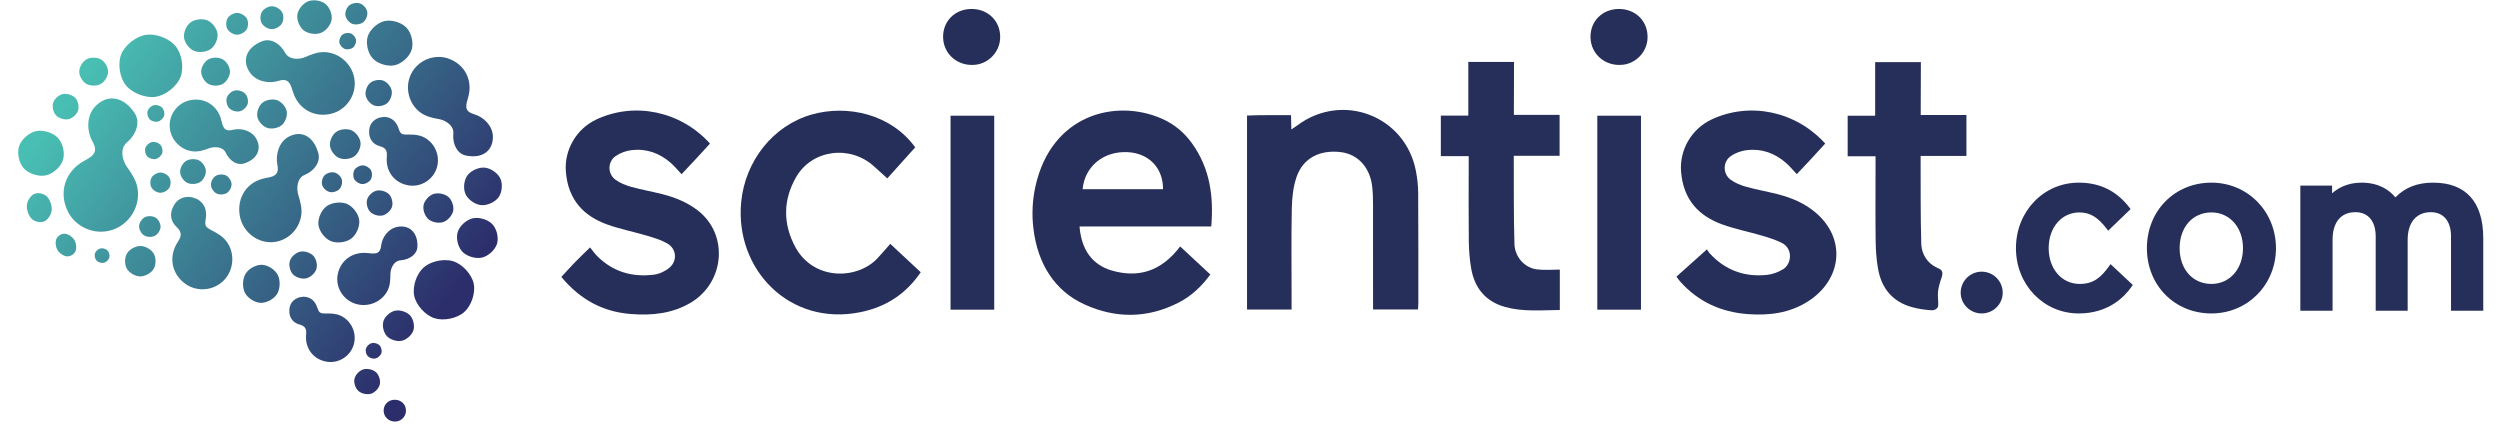
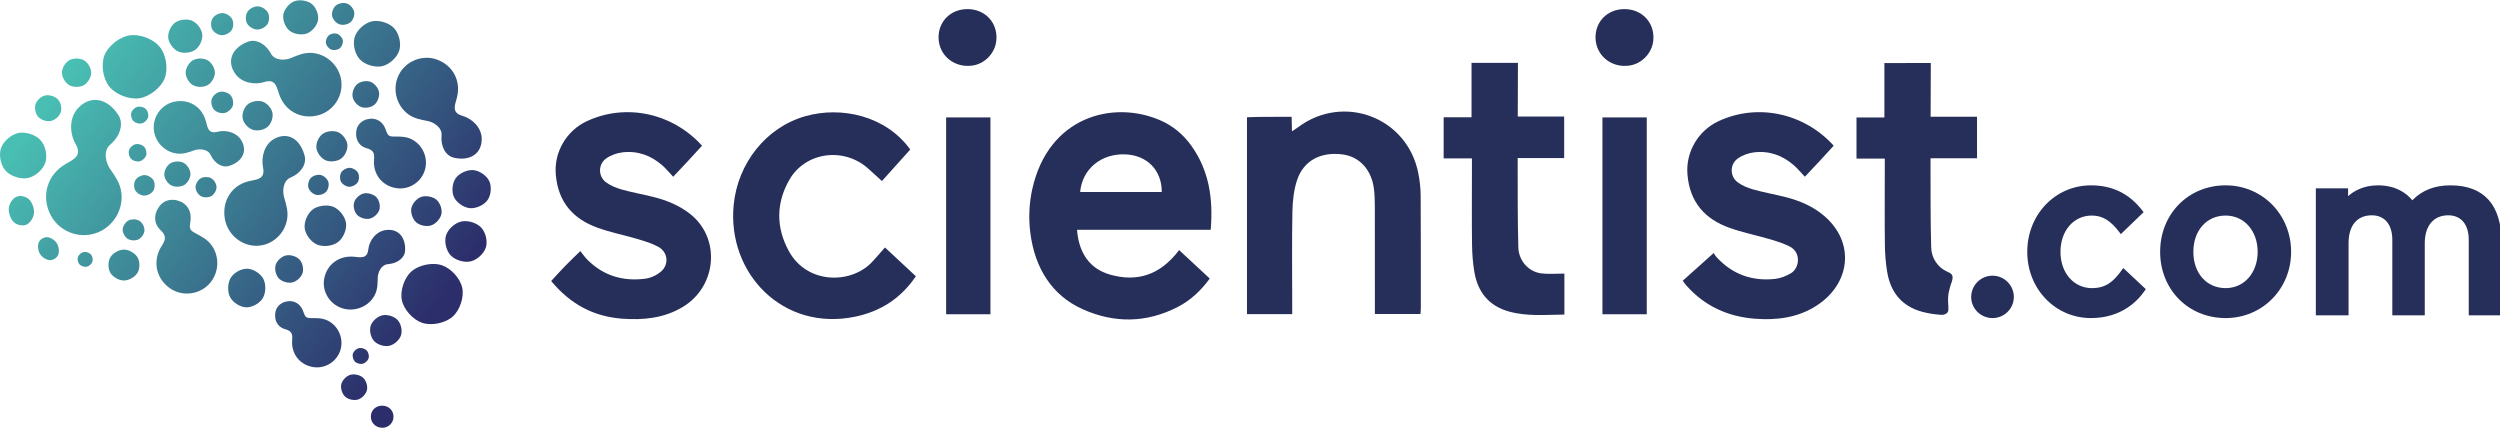
- <svg xmlns="http://www.w3.org/2000/svg" width="200px" height="34px" viewBox="0 0 713 123" version="1.1" class="scientist-logo">
+ <svg xmlns="http://www.w3.org/2000/svg" viewBox="0 0 713 123" version="1.1" class="scientist-logo">
  <defs>
    <linearGradient x1="0%" y1="38.666%" x2="78.51%" y2="87.935%" id="logo-symbol-gradient">
      <stop stop-color="#49BFB3" offset="0%" />
      <stop stop-color="#2C2E6B" offset="100%" />
    </linearGradient>
  </defs>
  <g transform="translate(157.19, 2.593403)" fill="#262F5A">
    <path d="M541.698,50.266 C537.162,50.266 533.592,51.663 530.799,54.527 C529.111,52.466 526.104,50.266 520.966,50.266 C516.773,50.266 514.004,51.994 512.479,53.356 L512.479,51.128 L503.289,51.128 L503.289,87.335 L512.62,87.335 L512.62,66.798 C512.62,61.722 515.033,58.812 519.247,58.812 C522.909,58.812 525.097,61.422 525.097,65.799 L525.097,87.335 L534.353,87.335 L534.353,66.798 C534.353,61.798 536.858,58.812 541.055,58.812 C544.713,58.812 546.896,61.422 546.896,65.799 L546.896,87.335 L556.228,87.335 L556.228,66.372 C556.228,55.836 551.202,50.266 541.698,50.266" />
    <path d="M477.56,50.266 C488.032,50.266 496.236,58.599 496.236,69.231 C496.236,79.822 488.032,88.121 477.56,88.121 C466.915,88.121 458.883,79.997 458.883,69.231 C458.883,58.42 466.915,50.266 477.56,50.266 Z M477.56,58.884 C472.141,58.884 468.358,63.136 468.358,69.231 C468.358,75.327 472.141,79.579 477.56,79.579 C482.853,79.579 486.691,75.226 486.691,69.231 C486.691,63.236 482.853,58.884 477.56,58.884 Z" />
    <path d="M447.976,74.39 C445.614,77.677 443.46,79.579 439.443,79.579 C434.237,79.579 430.457,75.226 430.457,69.231 C430.457,63.236 434.203,58.884 439.371,58.884 C442.415,58.884 444.706,60.263 447.269,63.65 L447.666,64.177 L454.171,57.922 L453.85,57.504 C450.099,52.637 445.291,50.266 439.162,50.266 C428.969,50.266 420.984,58.599 420.984,69.231 C420.984,79.822 428.969,88.121 439.162,88.121 C447.854,88.121 452.512,83.213 454.514,80.286 L454.799,79.872 L448.365,73.847 L447.976,74.39" />
    <path d="M411.073,76.03 C407.721,76.03 404.99,78.761 404.99,82.113 C404.99,85.425 407.721,88.121 411.073,88.121 C414.425,88.121 417.156,85.425 417.156,82.113 C417.156,78.761 414.425,76.03 411.073,76.03" />
    <path d="M393.903,42.537 C398.104,42.537 402.39,42.537 406.656,42.537 L406.656,30.69 L393.423,30.69 L393.473,15.383 L380.238,15.384 L380.238,30.909 L372.282,30.909 L372.282,42.634 L380.349,42.634 C380.349,44.172 380.349,45.218 380.349,46.262 C380.35,53.244 380.29,60.226 380.381,67.206 C380.415,69.838 380.608,72.498 381.055,75.089 C382.036,80.775 385.185,84.708 390.9,86.299 C392.765,86.817 394.64,87.079 396.528,87.201 C397.105,87.238 397.646,87.044 398.059,86.697 C398.638,86.21 398.475,85.422 398.475,84.666 C398.475,83.887 398.203,82.484 398.645,80.53 C399.021,78.864 399.508,77.611 399.508,77.611 C400.111,75.673 399.151,75.329 398.054,74.835 C395.457,73.665 393.675,71.013 393.588,68.048 C393.349,59.915 393.43,51.772 393.396,43.634 C393.396,43.459 393.403,42.543 393.403,42.543 L393.903,42.537" />
    <path d="M322.721,77.48 C325.619,74.884 328.431,72.364 331.558,69.563 C331.581,69.597 331.926,70.261 332.415,70.793 C336.889,75.642 342.485,77.645 348.978,76.958 C350.587,76.787 352.274,76.144 353.656,75.287 C356.014,73.824 356.605,69.37 353.152,67.667 C351.37,66.789 349.44,66.176 347.527,65.614 C343.683,64.484 339.718,63.711 335.962,62.35 C329.334,59.95 324.705,55.34 324.065,47.051 C323.576,40.727 327.146,34.678 332.889,31.987 C343.988,26.785 357.304,29.579 365.781,38.958 C364.485,40.374 363.163,41.835 361.823,43.279 C360.457,44.75 359.073,46.205 357.558,47.814 C356.491,46.689 355.559,45.547 354.468,44.585 C351.22,41.718 347.384,40.346 343.077,40.858 C341.472,41.05 339.749,41.673 338.436,42.602 C336.12,44.242 336.114,47.694 338.388,49.393 C339.697,50.371 341.343,51.021 342.937,51.47 C345.878,52.3 348.905,52.819 351.872,53.568 C355.992,54.61 359.896,56.21 363.225,59.115 C371.935,66.718 370.559,78.376 360.827,84.618 C355.48,88.049 349.458,88.787 343.246,88.301 C335.556,87.701 328.978,84.696 323.796,78.872 C323.456,78.489 323.167,78.06 322.721,77.48" />
    <g transform="translate(297.8516, 0)">
      <polygon points="1.975 87.031 14.614 87.031 14.614 30.895 1.975 30.895" />
      <path d="M16.48,8.903 C16.139,12.613 13.15,15.696 9.45,16.136 C4.333,16.746 0.112,13.121 0.002,8.257 C-0.105,3.584 3.378,0.053 8.141,0.001 C13.206,-0.055 16.946,3.833 16.48,8.903 Z" />
    </g>
    <path d="M262.603,42.586 L254.537,42.586 L254.537,30.86 L262.491,30.86 L262.491,15.336 L275.727,15.335 L275.677,30.642 L288.91,30.642 L288.91,42.489 C284.644,42.489 280.358,42.489 276.157,42.489 L275.656,42.495 C275.656,42.495 275.65,43.411 275.651,43.586 C275.685,51.724 275.603,59.867 275.842,67.999 C275.951,71.69 278.681,74.898 282.344,75.366 C284.487,75.64 286.679,75.432 288.975,75.432 L288.975,87.12 C283.58,87.176 278.329,87.691 273.154,86.251 C267.44,84.66 264.29,80.727 263.309,75.041 C262.862,72.45 262.669,69.79 262.635,67.158 C262.545,60.178 262.604,53.196 262.603,46.215 C262.603,45.17 262.603,44.125 262.603,42.586" />
    <path d="M198.45,86.997 L198.45,30.847 C202.56,30.662 206.883,30.761 211.183,30.721 L211.279,34.863 C211.919,34.432 212.482,34.088 213.009,33.694 C226.052,23.955 244.227,30.906 247.32,46.854 C247.72,48.919 247.967,51.046 247.982,53.146 C248.055,63.836 248.029,74.527 248.03,85.218 C248.031,85.732 247.973,86.248 247.929,86.965 C243.664,86.965 239.488,86.965 234.926,86.965 C234.926,85.818 234.926,84.681 234.926,83.546 C234.926,74.549 234.937,65.551 234.915,56.554 C234.911,54.863 234.871,53.162 234.686,51.483 C234.072,45.928 230.6,42.085 225.718,41.449 C219.551,40.645 214.647,43.152 212.77,48.673 C211.805,51.511 211.47,54.668 211.408,57.691 C211.234,66.261 211.347,74.838 211.347,83.411 C211.347,84.549 211.347,85.686 211.347,86.997 L198.45,86.997" />
    <path d="M173.776,31.744 C177.345,33.31 180.256,35.734 182.521,38.882 C187.66,46.025 188.846,54.096 188.1,62.953 L149.977,62.953 L149.977,62.953 C150.491,69.63 153.641,74.078 159.364,75.716 C166.83,77.851 173.512,76.114 179.094,68.735 C181.94,71.377 184.767,74.001 187.833,76.846 C185.324,80.277 182.363,83.072 178.683,84.962 C169.747,89.551 160.587,89.658 151.49,85.549 C142.866,81.652 137.894,73.903 136.634,63.621 C136.13,59.509 136.324,55.315 137.23,51.273 C141.879,30.5 160.449,25.899 173.776,31.744 Z M150.87,52.164 L174.14,52.164 C174.179,45.986 170.014,41.726 163.865,41.438 C156.926,41.112 151.464,45.555 150.87,52.164 Z" />
    <g transform="translate(110.4867, 0)">
      <polygon points="2.159 87.031 14.797 87.031 14.797 30.895 2.159 30.895" />
      <path d="M8.143,0.001 C13.208,-0.055 16.948,3.833 16.482,8.903 C16.14,12.613 13.152,15.696 9.452,16.136 C4.335,16.746 0.114,13.121 0.002,8.257 C-0.103,3.584 3.378,0.053 8.143,0.001" />
    </g>
    <path d="M102.414,40.052 L94.343,49.035 C92.995,47.817 91.781,46.745 90.6,45.649 C83.731,39.28 72.574,40.581 67.92,48.71 C64.121,55.345 64.127,62.311 67.778,69 C72.964,78.501 85.396,78.476 91.406,72.252 C92.65,70.963 93.791,69.574 95.201,67.981 L104.012,76.194 C99.707,82.564 93.86,86.246 86.662,87.733 C66.095,91.981 50.142,75.363 52.057,55.829 C53.215,44.011 61.249,33.742 72.467,30.551 C82.799,27.611 95.474,30.433 102.414,40.052" />
    <path d="M8.318,69.015 C9.006,69.865 9.596,70.736 10.325,71.469 C14.905,76.079 20.539,77.709 26.85,76.891 C28.424,76.687 30.132,75.882 31.338,74.842 C33.666,72.837 33.313,69.369 30.656,67.858 C28.852,66.833 26.784,66.219 24.775,65.619 C20.937,64.473 16.968,63.711 13.213,62.351 C6.584,59.952 1.953,55.343 1.312,47.052 C0.823,40.728 4.391,34.68 10.134,31.988 C21.23,26.785 34.54,29.576 43.028,38.958 C41.733,40.373 40.412,41.833 39.072,43.276 C37.707,44.748 36.322,46.203 34.802,47.818 C33.737,46.692 32.807,45.549 31.718,44.587 C28.47,41.72 24.635,40.346 20.328,40.858 C18.723,41.049 17.003,41.67 15.69,42.596 C13.371,44.235 13.358,47.689 15.632,49.39 C16.941,50.37 18.587,51.02 20.18,51.469 C23.121,52.3 26.149,52.818 29.115,53.568 C32.864,54.514 36.431,55.924 39.552,58.356 C48.454,65.297 47.27,79.023 37.63,84.896 C32.295,88.146 26.326,88.762 20.178,88.291 C12.103,87.671 5.518,84.189 1.42108547e-14,77.552 C1.28,76.174 2.58,74.721 3.938,73.324 C5.258,71.967 6.635,70.665 8.318,69.015" />
  </g>
  <path d="M108.951,115.694 C110.931,115.673 112.394,117.186 112.211,119.159 C112.078,120.603 110.909,121.803 109.463,121.974 C109.32,121.991 109.179,121.999 109.04,122 L109.04,122 L109.011,122 C107.219,121.993 105.808,120.656 105.767,118.907 C105.726,117.089 107.088,115.715 108.951,115.694 Z M100.845,106.771 C101.809,106.771 102.866,107.111 103.512,107.687 C104.396,108.474 104.914,110.054 104.665,111.197 C104.415,112.338 103.28,113.571 102.15,113.934 C101.01,114.298 99.359,113.949 98.478,113.16 C97.588,112.37 97.07,110.79 97.319,109.649 C97.567,108.507 98.702,107.278 99.843,106.914 C100.148,106.816 100.49,106.771 100.845,106.771 Z M82.62,85.864 C84.563,85.938 85.907,87.02 86.598,89.123 C87.037,90.46 87.396,90.73 88.802,90.724 C90.327,90.714 91.831,90.688 93.284,91.349 C96.41,92.768 98.097,96.417 97.103,99.775 C96.128,103.067 92.827,105.194 89.448,104.707 C85.508,104.139 82.977,100.877 83.327,96.913 C83.483,95.16 83.09,94.364 81.374,93.901 C79.554,93.41 78.599,92.036 78.478,90.358 C78.308,88 79.553,86.727 81.055,86.153 C81.542,85.967 82.096,85.955 82.62,85.864 Z M102.78,99.247 C103.431,99.247 104.173,99.525 104.584,99.958 C105.091,100.489 105.327,101.491 105.113,102.187 C104.897,102.881 104.129,103.584 103.408,103.749 C102.684,103.913 101.684,103.614 101.179,103.081 C100.68,102.549 100.44,101.547 100.653,100.853 C100.867,100.161 101.63,99.457 102.353,99.292 C102.488,99.261 102.631,99.247 102.78,99.247 Z M109.847,89.841 C111.137,89.841 112.616,90.416 113.415,91.287 C114.376,92.339 114.804,94.297 114.362,95.64 C113.92,96.982 112.402,98.323 110.99,98.622 C109.578,98.921 107.635,98.301 106.673,97.25 C105.712,96.196 105.28,94.235 105.723,92.89 C106.166,91.548 107.682,90.211 109.091,89.915 C109.33,89.865 109.584,89.841 109.847,89.841 Z M123.58,75.282 C124.42,75.282 125.23,75.392 125.95,75.624 C128.607,76.48 131.249,79.382 131.828,82.073 C132.4,84.765 131.172,88.471 129.09,90.31 C127.012,92.15 123.14,92.955 120.486,92.098 C117.831,91.241 115.189,88.339 114.615,85.649 C114.038,82.958 115.267,79.253 117.345,77.412 C118.859,76.073 121.326,75.282 123.58,75.282 Z M110.88,65.547 C113.748,65.547 115.703,67.759 115.536,71.441 C115.442,73.523 113.401,75.098 110.733,75.327 C108.663,75.446 107.751,77.759 107.723,79.267 C107.694,80.9 107.683,82.513 106.925,84.054 C105.294,87.364 101.267,89.076 97.627,87.923 C94.058,86.79 91.822,83.197 92.442,79.589 C93.165,75.381 96.791,72.755 101.109,73.235 C103.018,73.448 104.752,73.78 105.036,71.131 C105.325,68.657 107.109,66.164 109.704,65.663 C110.111,65.585 110.503,65.547 110.88,65.547 Z M70.558,76.636 C72.269,76.699 74.32,78.015 75.119,79.559 C75.916,81.103 75.832,83.583 74.928,85.063 C74.028,86.546 71.89,87.709 70.177,87.645 C68.464,87.584 66.413,86.269 65.614,84.726 C64.82,83.184 64.906,80.706 65.81,79.222 C66.688,77.776 68.74,76.634 70.427,76.634 C70.471,76.634 70.516,76.635 70.558,76.636 Z M49.201,56.983 C49.454,56.983 49.709,57 49.96,57.032 C50.599,57.113 51.208,57.423 51.831,57.628 C53.899,58.84 54.731,60.797 54.257,63.485 C53.956,65.194 54.189,65.697 55.721,66.508 C57.384,67.386 59.033,68.232 60.229,69.796 C62.8,73.157 62.51,78.105 59.475,81.176 C56.499,84.187 51.674,84.578 48.285,82.081 C44.333,79.17 43.481,74.152 46.17,70.048 C47.358,68.234 47.394,67.142 45.799,65.64 C44.107,64.047 43.868,61.997 44.714,60.102 C45.75,57.781 47.474,56.983 49.201,56.983 Z M82.289,72.768 C83.425,72.768 84.726,73.271 85.434,74.042 C86.292,74.972 86.674,76.712 86.282,77.905 C85.899,79.099 84.558,80.295 83.311,80.563 C82.063,80.829 80.341,80.287 79.483,79.356 C78.628,78.425 78.246,76.687 78.633,75.492 C79.018,74.298 80.358,73.102 81.608,72.836 C81.823,72.79 82.053,72.768 82.289,72.768 Z M35.403,71.19 C36.826,71.207 38.558,72.22 39.25,73.441 C39.943,74.661 39.916,76.644 39.188,77.847 C38.462,79.049 36.704,80.016 35.281,79.997 C33.854,79.978 32.128,78.964 31.436,77.744 C30.743,76.524 30.772,74.54 31.495,73.341 C32.214,72.149 33.942,71.19 35.358,71.19 L35.403,71.19 L35.403,71.19 Z M24.198,71.855 C24.813,71.855 25.519,72.13 25.901,72.548 C26.363,73.049 26.57,73.989 26.355,74.632 C26.145,75.275 25.416,75.919 24.741,76.061 C24.061,76.205 23.134,75.909 22.671,75.404 C22.21,74.9 22.007,73.962 22.217,73.319 C22.428,72.678 23.155,72.034 23.833,71.892 C23.948,71.867 24.071,71.855 24.198,71.855 Z M132.625,63.068 C134.287,63.068 136.176,63.783 137.219,64.883 C138.511,66.239 139.12,68.795 138.572,70.565 C138.022,72.333 136.068,74.128 134.225,74.547 C132.383,74.968 129.823,74.2 128.541,72.843 C127.259,71.484 126.654,68.928 127.2,67.161 C127.742,65.388 129.697,63.603 131.53,63.185 C131.874,63.106 132.244,63.068 132.625,63.068 Z M13.361,67.636 C13.396,67.636 13.43,67.637 13.465,67.639 C14.419,67.688 15.663,68.492 16.234,69.423 C16.796,70.35 16.958,71.823 16.584,72.699 C16.206,73.568 15.127,74.246 14.172,74.197 C13.221,74.149 11.979,73.353 11.406,72.417 C10.836,71.491 10.683,70.016 11.057,69.141 C11.412,68.292 12.434,67.636 13.361,67.636 Z M92.959,58.617 C93.748,58.617 94.515,58.748 95.155,59.021 C96.886,59.762 98.481,61.874 98.696,63.719 C98.913,65.561 97.853,67.977 96.34,69.087 C94.826,70.194 92.169,70.497 90.437,69.758 C88.705,69.018 87.11,66.903 86.893,65.06 C86.677,63.217 87.738,60.802 89.253,59.693 C90.209,58.995 91.615,58.617 92.959,58.617 Z M81.136,38.783 C83.676,38.783 85.887,40.714 86.861,44.331 C87.529,46.814 85.834,49.392 82.937,50.613 C80.668,51.491 80.509,54.537 81.038,56.32 C81.613,58.255 82.199,60.154 81.925,62.237 C81.334,66.715 77.469,70.164 72.973,70.102 C68.562,70.042 64.726,66.609 64.078,62.143 C63.322,56.935 66.397,52.552 71.403,51.581 C73.615,51.15 75.677,50.924 75.009,47.704 C74.413,44.691 75.479,41.122 78.194,39.608 C79.189,39.054 80.186,38.783 81.136,38.783 Z M38.051,62.555 C38.701,62.555 39.366,62.719 39.837,63.033 C40.651,63.575 41.265,64.804 41.198,65.762 C41.132,66.721 40.35,67.854 39.466,68.285 C38.572,68.715 37.174,68.62 36.365,68.075 C35.547,67.531 34.924,66.303 34.992,65.342 C35.07,64.382 35.849,63.248 36.734,62.822 C37.11,62.643 37.576,62.555 38.051,62.555 Z M27.161,28.49 C29.473,28.49 31.832,29.889 33.703,32.722 C35.343,35.206 34.351,38.706 31.52,41.173 C29.273,43.017 30.181,46.44 31.412,48.205 L31.883,48.879 C33.053,50.565 34.142,52.272 34.524,54.394 C35.454,59.565 32.325,64.863 27.232,66.531 C22.236,68.166 16.687,65.858 14.363,61.18 C11.652,55.722 13.558,49.697 18.857,46.693 C21.199,45.363 23.443,44.317 21.541,41.022 C19.794,37.927 19.723,33.576 22.245,30.856 C23.703,29.284 25.419,28.49 27.161,28.49 Z M121.434,55.95 C122.532,55.95 123.724,56.321 124.469,56.961 C125.516,57.857 126.157,59.685 125.889,61.022 C125.624,62.357 124.332,63.815 123.02,64.263 C121.706,64.709 119.78,64.34 118.735,63.44 C117.691,62.543 117.053,60.716 117.316,59.379 C117.581,58.041 118.868,56.583 120.182,56.14 C120.561,56.011 120.989,55.95 121.434,55.95 Z M5.779,55.902 C6.666,55.902 7.636,56.244 8.269,56.842 C9.187,57.706 9.826,59.498 9.692,60.822 C9.556,62.146 8.582,63.608 7.528,64.074 C6.469,64.536 4.852,64.211 3.936,63.346 C3.02,62.479 2.38,60.69 2.513,59.365 C2.648,58.039 3.626,56.576 4.683,56.112 C5.008,55.97 5.385,55.902 5.779,55.902 Z M104.442,55.091 C105.502,55.091 106.716,55.562 107.379,56.28 C108.178,57.15 108.54,58.772 108.177,59.887 C107.814,61.002 106.561,62.119 105.395,62.368 C104.225,62.62 102.616,62.114 101.814,61.245 C101.016,60.374 100.652,58.751 101.016,57.638 C101.379,56.521 102.63,55.406 103.8,55.156 C104.003,55.112 104.219,55.091 104.442,55.091 Z M134.645,48.5 C134.765,48.5 134.884,48.505 134.999,48.515 C136.753,48.666 138.793,50.074 139.533,51.644 C140.272,53.212 140.05,55.655 139.042,57.075 C138.033,58.49 135.774,59.522 134.02,59.368 C132.268,59.216 130.229,57.805 129.488,56.237 C128.744,54.67 128.965,52.228 129.972,50.812 C130.918,49.488 132.952,48.499 134.645,48.5 Z M58.781,50.49 C59.289,50.49 59.791,50.594 60.183,50.802 C61.017,51.245 61.725,52.369 61.751,53.299 C61.779,54.229 61.139,55.392 60.332,55.882 C59.526,56.374 58.18,56.413 57.343,55.966 C56.508,55.523 55.803,54.396 55.776,53.469 C55.749,52.54 56.388,51.376 57.194,50.886 C57.623,50.624 58.205,50.49 58.781,50.49 Z M41.283,49.936 C42.231,49.969 43.366,50.667 43.809,51.488 C44.25,52.31 44.202,53.624 43.702,54.413 C43.204,55.2 42.018,55.817 41.073,55.784 C40.124,55.753 38.987,55.053 38.549,54.232 C38.104,53.412 38.15,52.096 38.651,51.308 C39.139,50.54 40.278,49.935 41.212,49.935 C41.236,49.935 41.26,49.935 41.283,49.936 Z M90.937,49.851 C91.114,49.851 91.286,49.866 91.447,49.9 C92.368,50.103 93.348,50.984 93.629,51.86 C93.914,52.739 93.627,54.017 92.995,54.698 C92.363,55.381 91.095,55.775 90.177,55.574 C89.259,55.374 88.277,54.49 87.994,53.611 C87.711,52.733 87.997,51.457 88.629,50.776 C89.151,50.215 90.104,49.85 90.937,49.851 Z M105.931,33.829 C107.977,33.907 109.392,35.046 110.12,37.261 C110.582,38.669 110.96,38.954 112.442,38.946 L113.083,38.943 C114.468,38.943 115.834,39.003 117.16,39.604 C120.451,41.1 122.228,44.942 121.181,48.477 C120.154,51.945 116.679,54.184 113.121,53.671 C108.971,53.072 106.306,49.638 106.677,45.463 C106.84,43.618 106.426,42.78 104.619,42.293 C102.702,41.776 101.697,40.328 101.571,38.561 C101.391,36.078 102.702,34.737 104.283,34.135 C104.796,33.938 105.38,33.926 105.931,33.829 Z M99.778,47.865 C100.651,47.894 101.705,48.539 102.111,49.296 C102.519,50.055 102.475,51.271 102.013,51.997 C101.554,52.726 100.46,53.295 99.583,53.265 C98.705,53.234 97.655,52.589 97.247,51.831 C96.841,51.072 96.883,49.859 97.344,49.13 C97.794,48.423 98.848,47.863 99.711,47.863 C99.733,47.863 99.756,47.864 99.778,47.865 Z M50.661,46.055 C51.232,46.055 51.79,46.161 52.239,46.38 C53.309,46.898 54.24,48.261 54.315,49.404 C54.396,50.55 53.652,52.022 52.671,52.671 C51.685,53.325 50.01,53.434 48.941,52.918 C47.873,52.405 46.943,51.047 46.867,49.907 C46.781,48.757 47.523,47.285 48.51,46.629 C49.08,46.253 49.882,46.055 50.661,46.055 Z M6.323,37.831 C8.21,37.831 10.376,38.676 11.547,39.959 C12.964,41.507 13.591,44.39 12.94,46.366 C12.291,48.343 10.065,50.32 7.99,50.76 C5.916,51.197 3.067,50.291 1.646,48.743 C0.618,47.613 0.005,45.774 -1.23634436e-12,44.093 L-1.23634436e-12,44.053 C0.002,43.442 0.084,42.853 0.257,42.328 C0.906,40.352 3.132,38.377 5.209,37.94 C5.561,37.866 5.936,37.831 6.323,37.831 Z M51.439,28.824 C54.938,28.824 57.859,31.114 58.757,34.709 C59.214,36.533 59.499,38.239 62.071,37.574 C64.481,36.978 67.422,37.743 68.78,39.948 C70.607,42.914 69.339,46.029 65.383,47.309 C63.406,47.947 61.237,46.626 60.105,44.261 C59.284,42.404 56.811,42.375 55.394,42.874 C53.857,43.416 52.348,43.968 50.649,43.811 C46.996,43.47 44.015,40.375 43.845,36.637 C43.678,32.97 46.268,29.667 49.851,28.977 C50.389,28.874 50.921,28.824 51.439,28.824 Z M39.131,41.076 C39.854,41.076 40.682,41.396 41.13,41.885 C41.674,42.477 41.916,43.579 41.672,44.336 C41.424,45.092 40.57,45.85 39.777,46.021 C38.983,46.189 37.888,45.847 37.348,45.258 C36.803,44.667 36.561,43.565 36.805,42.807 C37.05,42.048 37.904,41.29 38.696,41.12 C38.833,41.091 38.979,41.076 39.131,41.076 Z M94.766,37.393 C95.367,37.393 95.952,37.493 96.439,37.704 C97.729,38.263 98.918,39.851 99.073,41.229 C99.229,42.607 98.425,44.409 97.285,45.234 C96.151,46.06 94.16,46.276 92.866,45.716 C91.573,45.157 90.388,43.57 90.234,42.19 C90.077,40.812 90.881,39.011 92.019,38.185 C92.727,37.67 93.768,37.393 94.766,37.393 Z M121.677,16.472 C122.628,16.472 123.589,16.628 124.522,16.954 C129.282,18.62 131.636,23.291 130.234,28.135 C129.615,30.275 128.89,32.194 131.922,33.046 C134.747,33.87 137.304,36.406 137.383,39.476 C137.487,43.604 134.332,46.041 129.515,44.994 C127.108,44.471 125.673,41.824 125.924,38.726 C126.188,36.334 123.672,34.83 121.922,34.498 C120.023,34.138 118.148,33.805 116.501,32.629 C112.96,30.104 111.75,25.156 113.804,21.224 C115.357,18.248 118.463,16.472 121.677,16.472 Z M73.63,28.785 C74.061,28.785 74.476,28.844 74.843,28.967 C76.146,29.4 77.43,30.836 77.702,32.156 C77.97,33.477 77.347,35.287 76.317,36.18 C75.285,37.074 73.379,37.446 72.074,37.014 C70.769,36.579 69.484,35.145 69.219,33.827 C68.953,32.508 69.578,30.696 70.606,29.803 C71.345,29.161 72.537,28.785 73.63,28.785 Z M39.732,30.398 C40.418,30.398 41.195,30.684 41.63,31.13 C42.172,31.69 42.441,32.756 42.223,33.499 C42.01,34.237 41.198,34.999 40.432,35.187 C39.667,35.377 38.591,35.072 38.049,34.515 C37.502,33.953 37.233,32.886 37.45,32.147 C37.667,31.404 38.473,30.644 39.242,30.454 C39.395,30.417 39.561,30.398 39.732,30.398 Z M13.573,27.15 C14.643,27.15 15.871,27.631 16.538,28.361 C17.344,29.24 17.698,30.88 17.329,32.004 C16.96,33.127 15.696,34.25 14.52,34.496 C13.344,34.744 11.726,34.227 10.921,33.35 C10.118,32.471 9.764,30.832 10.133,29.706 C10.501,28.582 11.764,27.46 12.941,27.213 C13.141,27.171 13.353,27.15 13.573,27.15 Z M72.103,11.64 C74.035,11.64 76.004,13.001 77.224,15.21 C78.345,17.389 81.327,17.248 82.999,16.545 C84.813,15.782 86.593,15.011 88.65,15.08 C93.076,15.231 96.887,18.749 97.358,23.242 C97.82,27.648 94.933,31.811 90.665,32.895 C85.688,34.162 81.063,31.522 79.526,26.623 C78.847,24.458 78.383,22.423 75.33,23.406 C72.469,24.296 68.871,23.582 67.078,21.021 C64.666,17.577 65.972,13.733 70.649,11.912 C71.123,11.728 71.612,11.64 72.103,11.64 Z M63.256,26.129 C64.148,26.129 65.169,26.526 65.726,27.133 C66.392,27.863 66.685,29.225 66.383,30.159 C66.071,31.089 65.019,32.021 64.036,32.228 C63.055,32.432 61.711,32.005 61.041,31.276 C60.375,30.547 60.082,29.187 60.384,28.253 C60.693,27.319 61.743,26.387 62.728,26.181 C62.895,26.146 63.073,26.129 63.256,26.129 Z M104.471,23.135 C104.889,23.135 105.295,23.196 105.647,23.325 C106.789,23.745 107.895,25.069 108.099,26.268 C108.304,27.467 107.711,29.088 106.783,29.87 C105.852,30.651 104.158,30.947 103.013,30.527 C101.873,30.107 100.769,28.783 100.559,27.585 C100.353,26.387 100.947,24.767 101.877,23.983 C102.521,23.442 103.531,23.135 104.471,23.135 Z M38.049,10.001 C40.769,10.001 43.972,11.398 45.579,13.389 C47.403,15.642 48.019,19.679 46.951,22.359 C45.883,25.042 42.643,27.586 39.751,28.018 C36.86,28.448 33.006,26.957 31.182,24.703 C29.361,22.448 28.744,18.41 29.811,15.73 C30.878,13.05 34.116,10.507 37.01,10.075 C37.345,10.024 37.693,10.001 38.049,10.001 Z M57.119,16.69 C57.879,16.69 58.639,16.855 59.214,17.185 C60.358,17.841 61.295,19.442 61.291,20.743 C61.289,22.042 60.345,23.639 59.198,24.29 C58.048,24.941 56.169,24.936 55.026,24.281 C53.88,23.626 52.947,22.025 52.951,20.725 C52.954,19.425 53.897,17.828 55.046,17.175 C55.616,16.852 56.368,16.69 57.119,16.69 Z M21.838,16.69 C22.598,16.69 23.357,16.855 23.932,17.185 C25.077,17.841 26.012,19.442 26.01,20.743 C26.008,22.042 25.064,23.639 23.917,24.29 C22.767,24.941 20.888,24.936 19.744,24.281 C18.598,23.626 17.665,22.025 17.669,20.725 C17.673,19.425 18.616,17.828 19.763,17.175 C20.335,16.852 21.086,16.69 21.838,16.69 Z M107.232,5.972 C109.087,5.973 111.202,6.772 112.376,8.012 C113.816,9.534 114.494,12.406 113.877,14.392 C113.263,16.381 111.075,18.394 109.016,18.865 C106.956,19.335 104.092,18.477 102.649,16.954 C101.208,15.434 100.537,12.561 101.152,10.572 C101.768,8.584 103.958,6.572 106.016,6.102 C106.398,6.014 106.808,5.972 107.232,5.972 Z M52.96,5.573 C53.619,5.573 54.261,5.684 54.796,5.914 C56.211,6.528 57.516,8.271 57.685,9.782 C57.857,11.296 56.974,13.274 55.723,14.179 C54.478,15.085 52.293,15.323 50.873,14.707 C49.454,14.094 48.154,12.352 47.984,10.838 C47.812,9.326 48.695,7.348 49.944,6.442 C50.722,5.878 51.864,5.572 52.96,5.573 Z M95.449,9.538 C95.723,9.538 95.988,9.578 96.218,9.663 C96.943,9.93 97.639,10.763 97.766,11.512 C97.892,12.261 97.509,13.272 96.911,13.756 C96.315,14.242 95.233,14.42 94.507,14.151 C93.782,13.885 93.083,13.051 92.957,12.302 C92.83,11.551 93.217,10.541 93.814,10.057 C94.222,9.726 94.857,9.538 95.449,9.538 Z M63.458,3.738 C64.474,3.771 65.708,4.518 66.187,5.396 C66.664,6.279 66.624,7.693 66.091,8.543 C65.557,9.395 64.286,10.066 63.26,10.035 C62.236,10.005 61.01,9.26 60.531,8.379 C60.052,7.497 60.095,6.079 60.629,5.229 C61.151,4.396 62.378,3.736 63.39,3.736 C63.412,3.736 63.436,3.737 63.458,3.738 Z M85.6,0.081 C86.802,0.083 88.078,0.457 88.908,1.118 C90.143,2.103 90.952,4.171 90.702,5.713 C90.456,7.254 89.041,8.975 87.549,9.536 C86.065,10.102 83.834,9.756 82.596,8.768 C81.364,7.782 80.556,5.722 80.803,4.181 C81.055,2.639 82.471,0.918 83.955,0.353 C84.44,0.17 85.001,0.083 85.58,0.081 L85.6,0.081 Z M73.463,1.812 L73.543,1.813 L73.543,1.813 C74.611,1.851 75.895,2.642 76.393,3.568 C76.893,4.497 76.841,5.983 76.275,6.875 C75.712,7.765 74.374,8.464 73.306,8.426 C72.238,8.39 70.953,7.601 70.455,6.672 C69.956,5.747 70.009,4.259 70.575,3.368 C71.127,2.499 72.41,1.812 73.463,1.812 Z M97.977,0.854 C98.337,0.854 98.685,0.907 98.987,1.02 C99.938,1.369 100.853,2.462 101.02,3.445 C101.186,4.43 100.682,5.757 99.898,6.392 C99.114,7.029 97.695,7.264 96.741,6.912 C95.789,6.561 94.872,5.466 94.707,4.483 C94.54,3.498 95.048,2.172 95.83,1.535 C96.367,1.101 97.199,0.854 97.977,0.854 Z" fill="url(#logo-symbol-gradient)" />
</svg>
